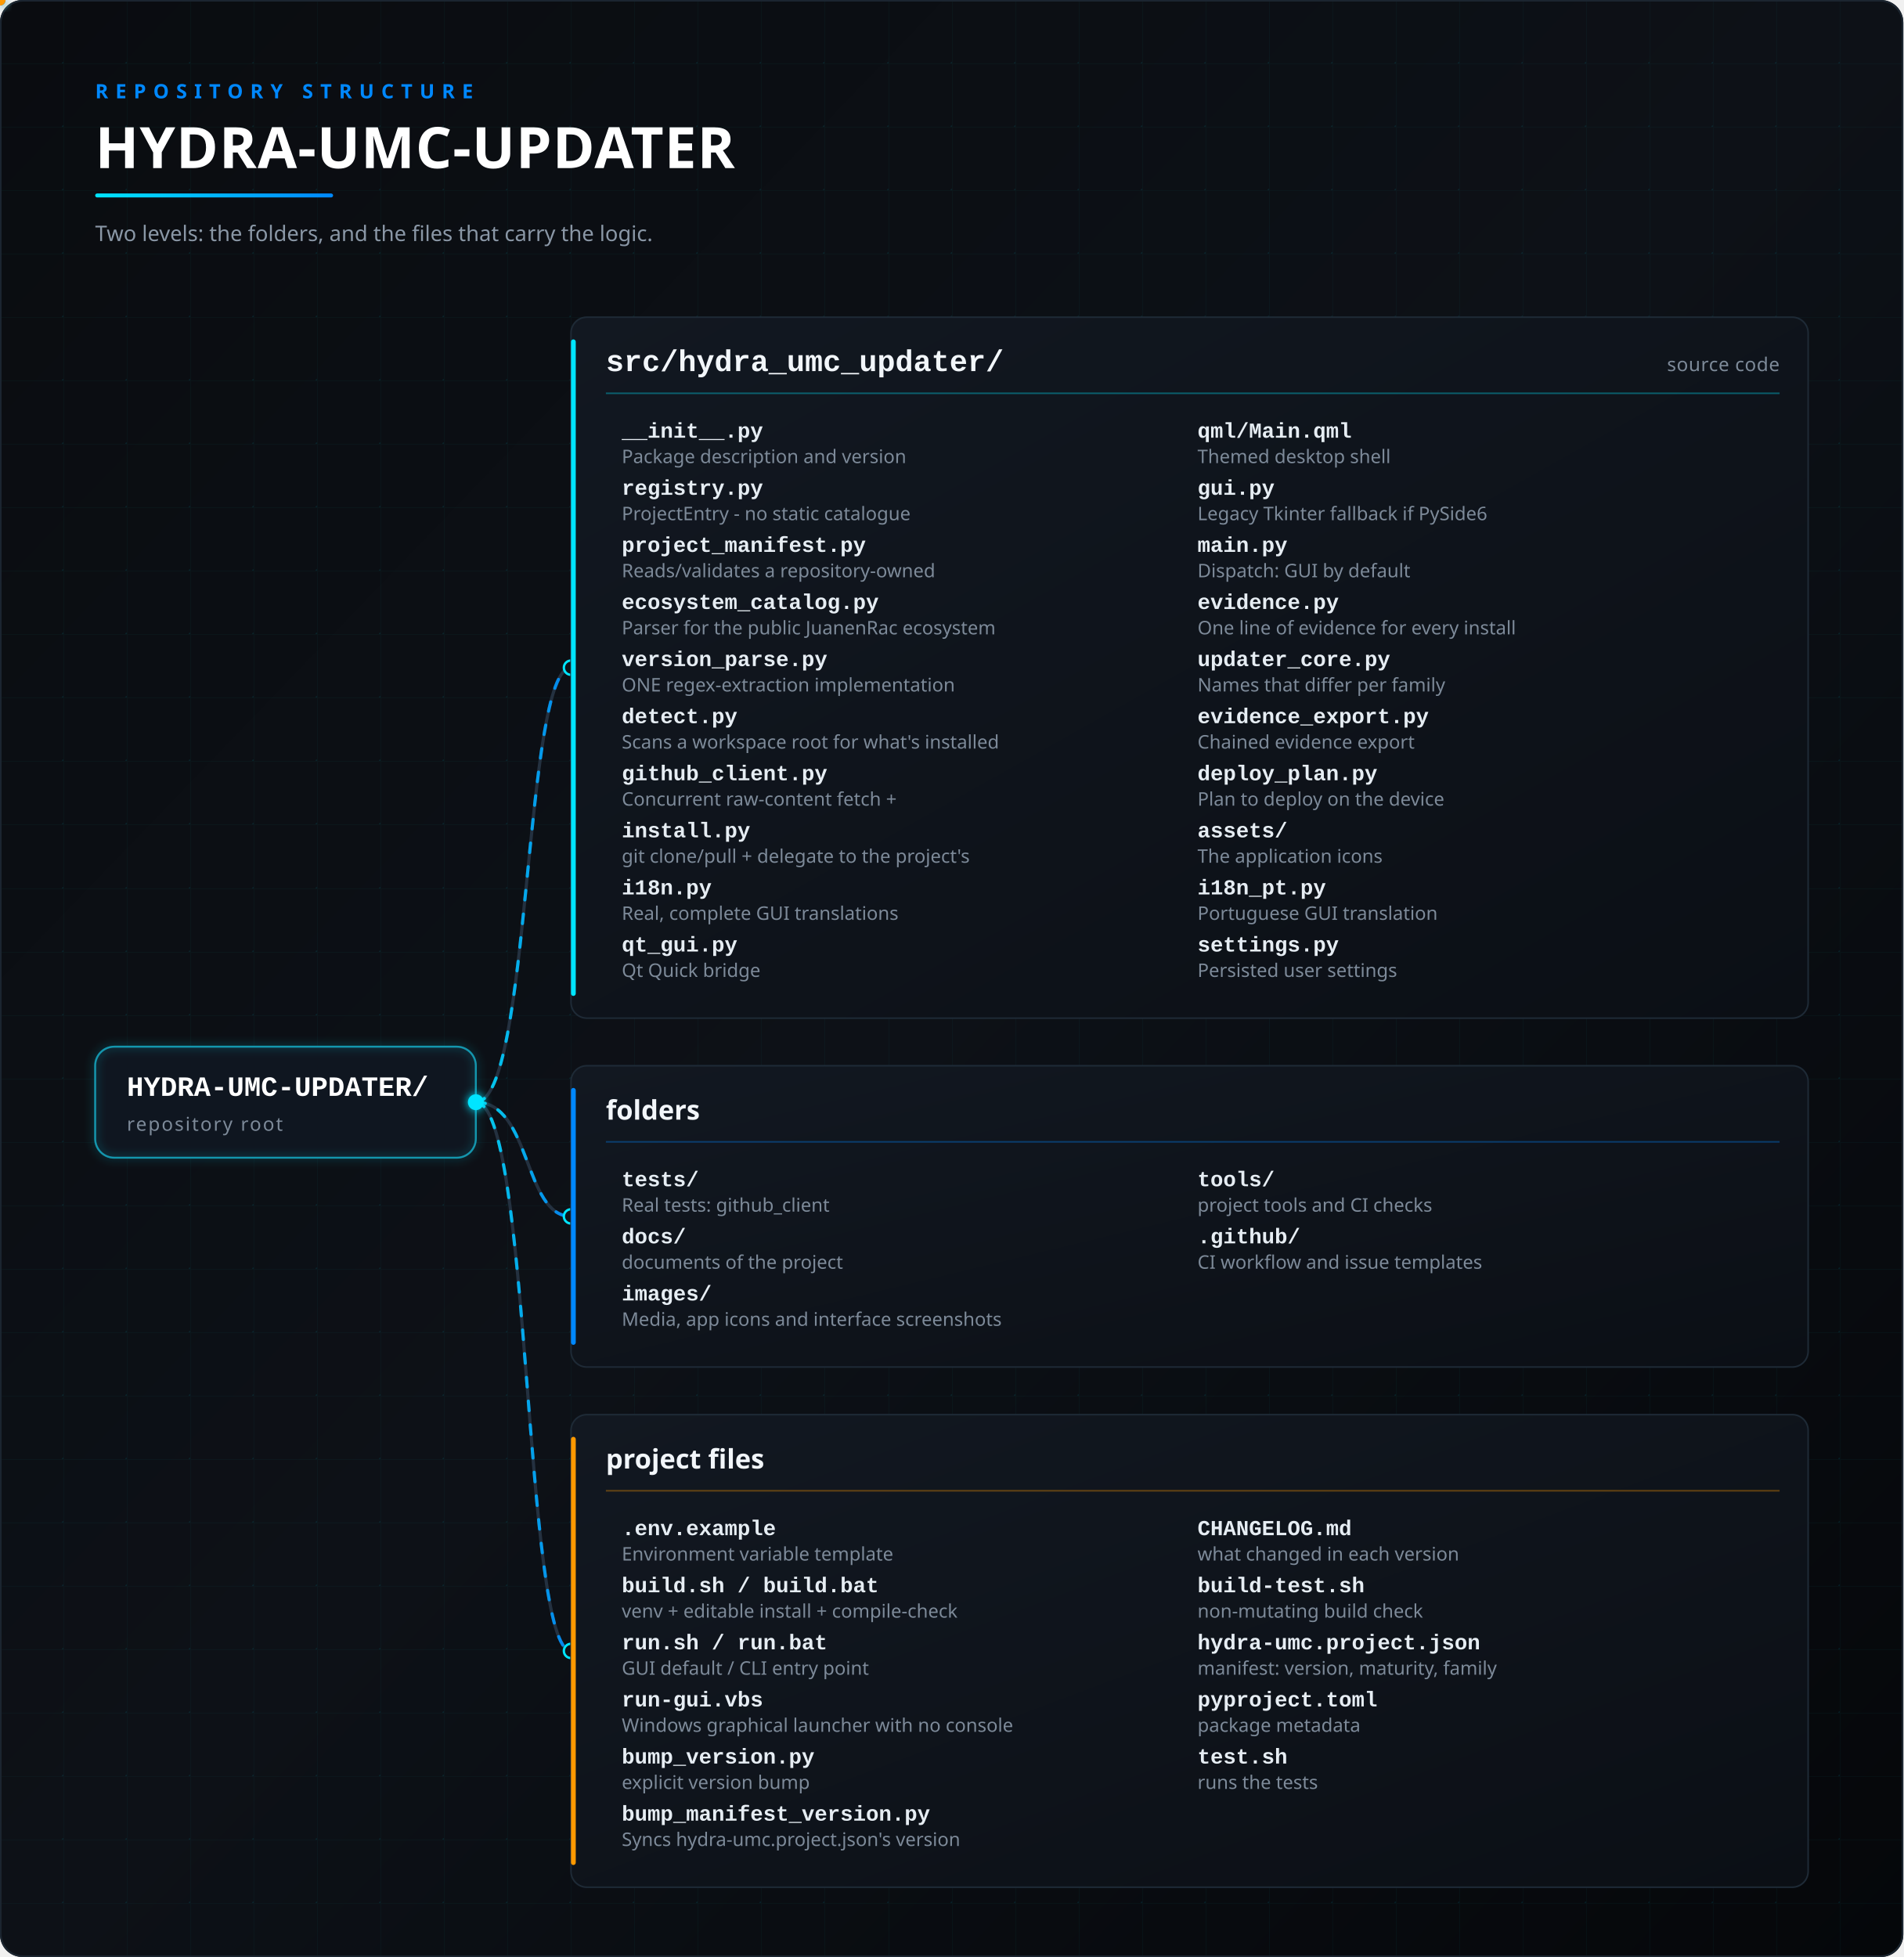
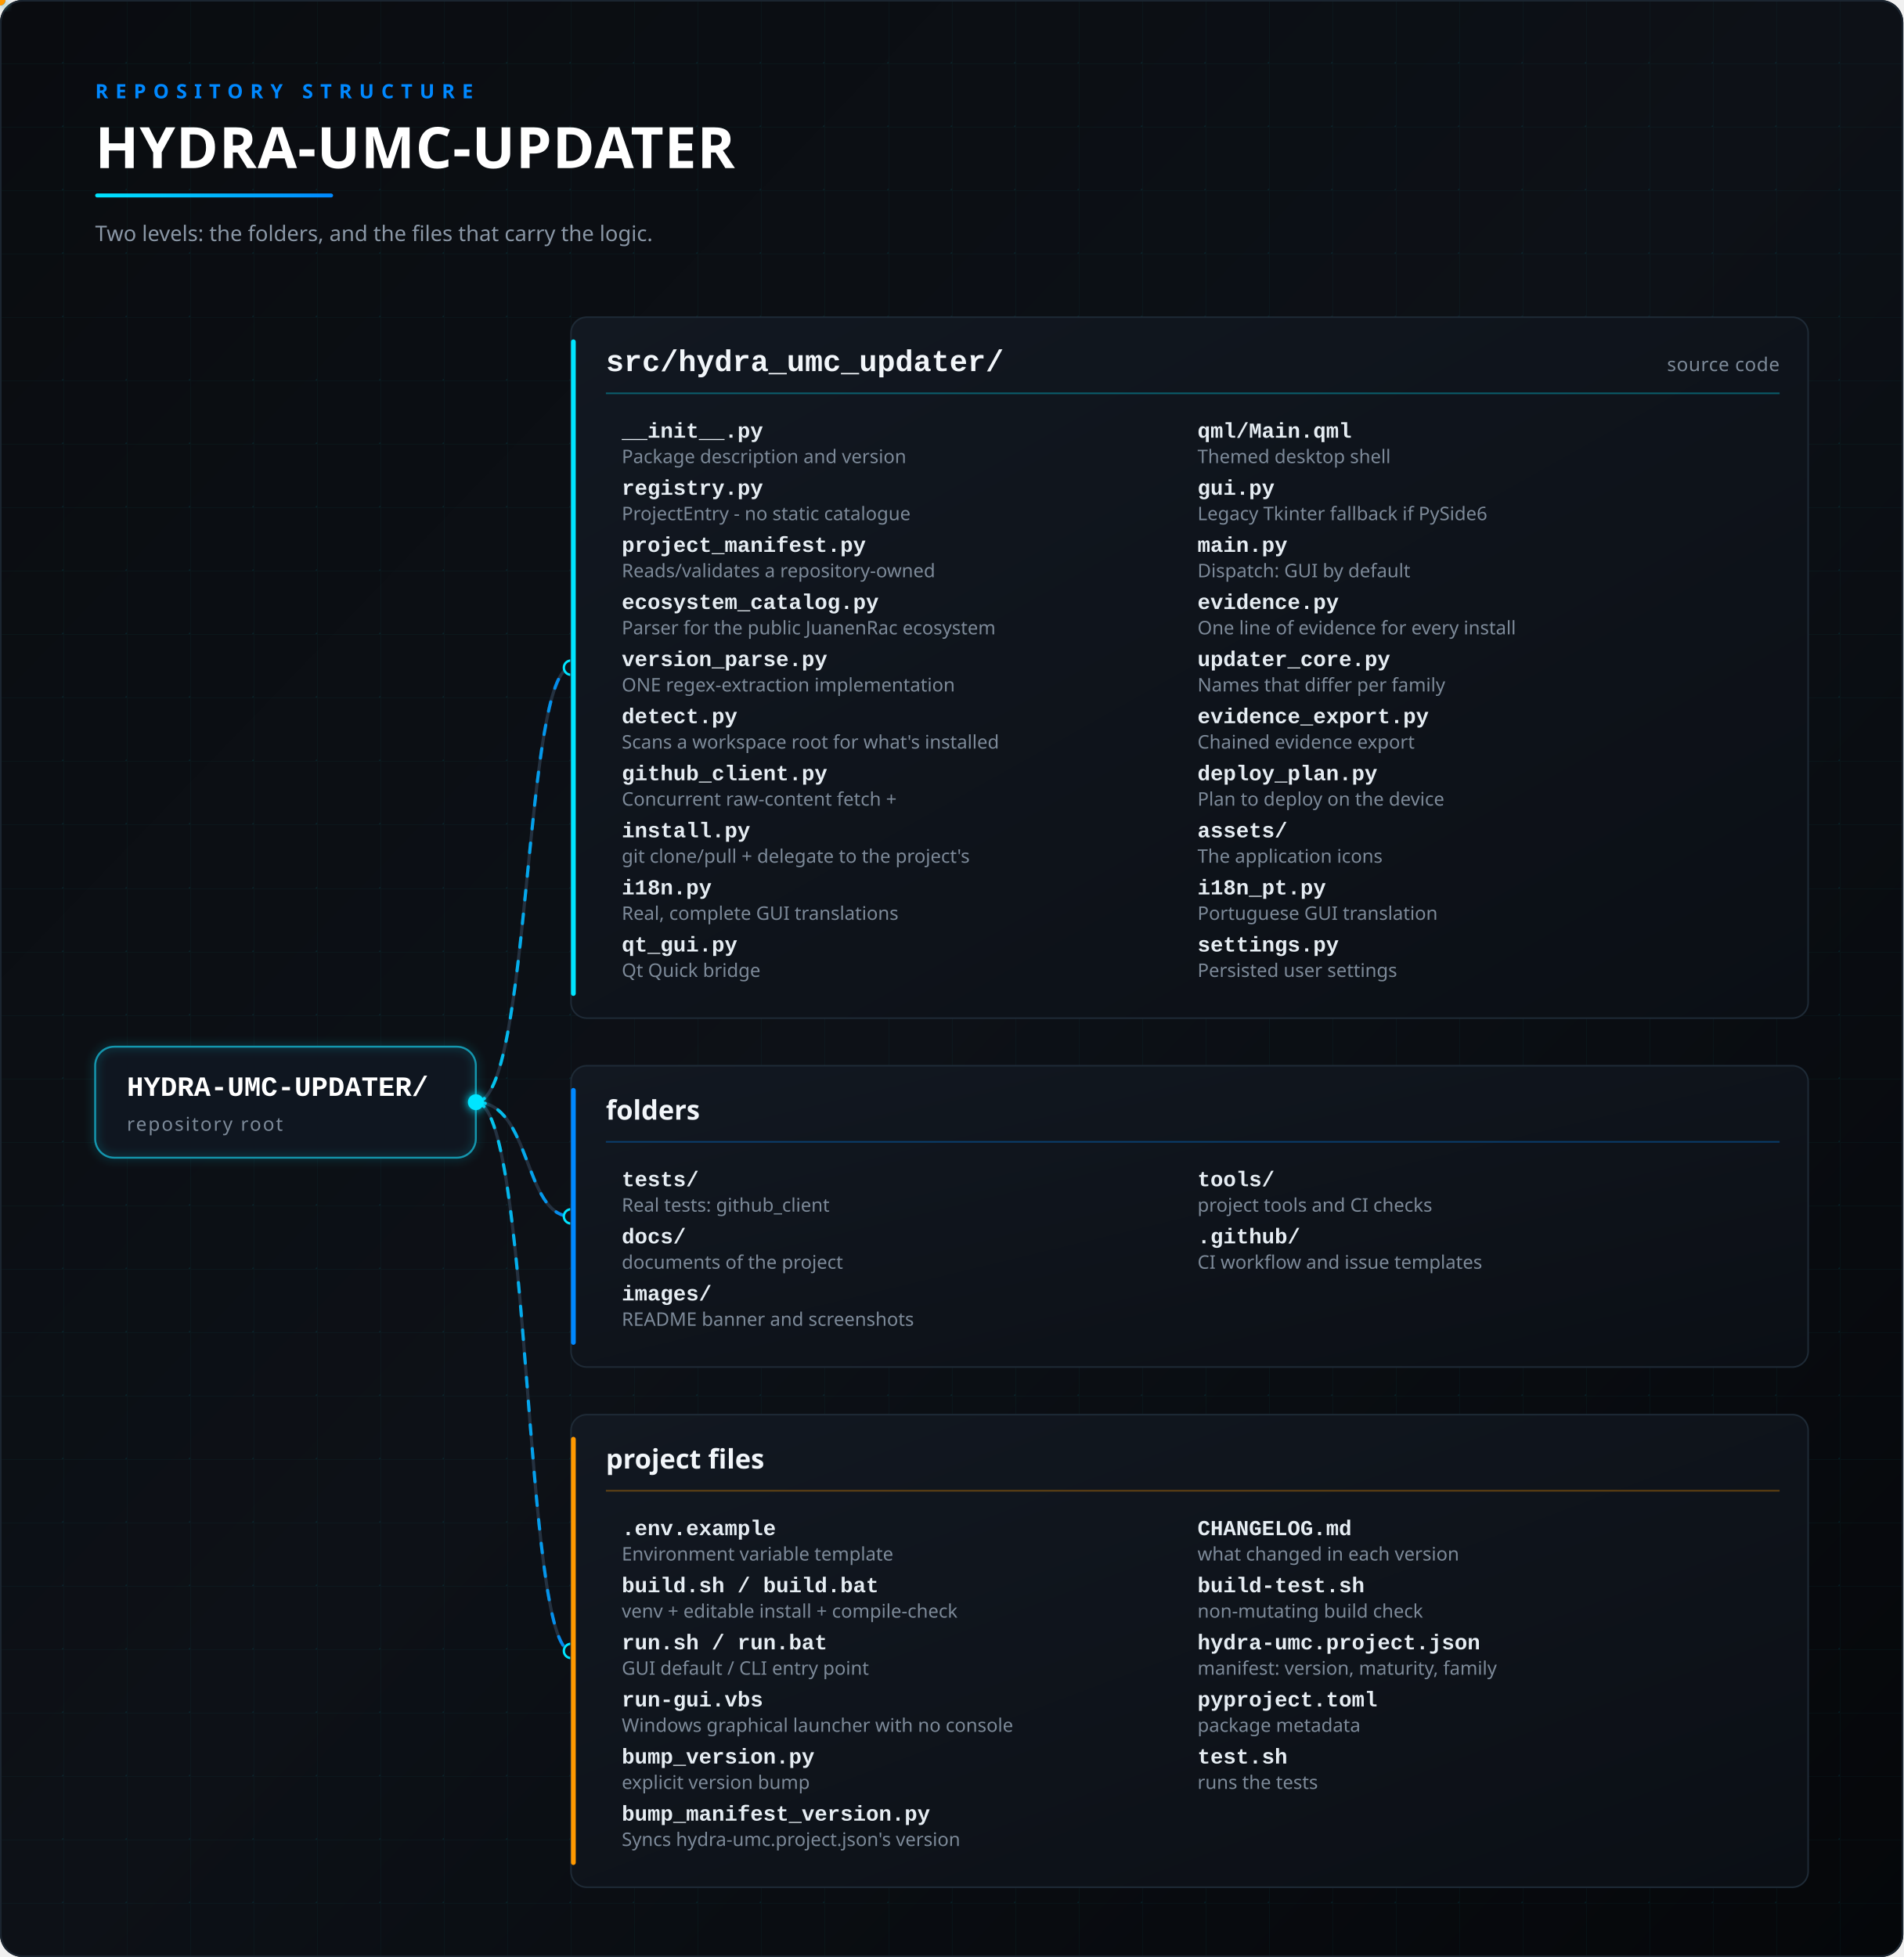
<svg xmlns="http://www.w3.org/2000/svg" viewBox="0 0 1200 1234" width="100%" role="img" aria-labelledby="t d">
  <defs>
    <linearGradient id="bg" x1="0" y1="0" x2="1" y2="1">
      <stop offset="0" stop-color="#0A0C10" />
      <stop offset="0.5" stop-color="#0D1117" />
      <stop offset="1" stop-color="#05070A" />
    </linearGradient>
    <linearGradient id="card" x1="0" y1="0" x2="1" y2="1">
      <stop offset="0" stop-color="#121821" />
      <stop offset="1" stop-color="#0B0F15" />
    </linearGradient>
    <linearGradient id="line" x1="0" y1="0" x2="1" y2="0">
      <stop offset="0" stop-color="#00E5FF" />
      <stop offset="1" stop-color="#0088FF" />
    </linearGradient>
    <filter id="glow" x="-50%" y="-50%" width="200%" height="200%">
      <feGaussianBlur stdDeviation="3" result="b" />
      <feMerge>
        <feMergeNode in="b" />
        <feMergeNode in="SourceGraphic" />
      </feMerge>
    </filter>
    <pattern id="grid" width="40" height="40" patternUnits="userSpaceOnUse">
      <path d="M40 0H0V40" fill="none" stroke="#00E5FF" stroke-opacity="0.035" />
      <circle cx="40" cy="40" r="1" fill="#00E5FF" fill-opacity="0.09" />
    </pattern>
  </defs>
  <rect width="1200" height="1234" rx="14" fill="url(#bg)" />
  <rect width="1200" height="1234" rx="14" fill="url(#grid)" />
  <rect x="0.5" y="0.5" width="1199" height="1233" rx="14" fill="none" stroke="#1B2530" />
  <text x="60" y="62" font-family="'Segoe UI','Noto Sans','Noto Sans CJK SC','Microsoft YaHei','Yu Gothic','Helvetica Neue',Helvetica,Arial,sans-serif" font-size="12.5" font-weight="600" fill="#0088FF" text-anchor="start" letter-spacing="4.5">REPOSITORY STRUCTURE</text>
  <text x="60" y="106" font-family="'Segoe UI','Noto Sans','Noto Sans CJK SC','Microsoft YaHei','Yu Gothic','Helvetica Neue',Helvetica,Arial,sans-serif" font-size="36" font-weight="700" fill="#FFFFFF" text-anchor="start" letter-spacing="0.5">HYDRA-UMC-UPDATER</text>
  <rect x="60" y="122" width="150" height="2.5" rx="1.25" fill="url(#line)">
    <animate attributeName="width" values="40;150;150" keyTimes="0;0.4;1" dur="3s" repeatCount="indefinite" />
  </rect>
  <text x="60" y="152" font-family="'Segoe UI','Noto Sans','Noto Sans CJK SC','Microsoft YaHei','Yu Gothic','Helvetica Neue',Helvetica,Arial,sans-serif" font-size="13.5" font-weight="400" fill="#8A97A6" text-anchor="start">Two levels: the folders, and the files that carry the logic.</text>
  <path id="c0" d="M300,695 C335,695 330,421 360,421" fill="none" stroke="#243140" stroke-width="2" />
  <path d="M300,695 C335,695 330,421 360,421" fill="none" stroke="url(#line)" stroke-width="2" stroke-linecap="round" stroke-dasharray="6 9" opacity="0.9">
    <animate attributeName="stroke-dashoffset" from="0" to="-30" dur="1.6s" repeatCount="indefinite" />
  </path>
  <circle cx="360" cy="421" r="4.5" fill="#0D1117" stroke="#00E5FF" stroke-width="1.5" />
  <path id="c1" d="M300,695 C335,695 330,767 360,767" fill="none" stroke="#243140" stroke-width="2" />
  <path d="M300,695 C335,695 330,767 360,767" fill="none" stroke="url(#line)" stroke-width="2" stroke-linecap="round" stroke-dasharray="6 9" opacity="0.9">
    <animate attributeName="stroke-dashoffset" from="0" to="-30" dur="1.6s" repeatCount="indefinite" />
  </path>
  <circle cx="360" cy="767" r="4.5" fill="#0D1117" stroke="#00E5FF" stroke-width="1.5" />
  <path id="c2" d="M300,695 C335,695 330,1041 360,1041" fill="none" stroke="#243140" stroke-width="2" />
  <path d="M300,695 C335,695 330,1041 360,1041" fill="none" stroke="url(#line)" stroke-width="2" stroke-linecap="round" stroke-dasharray="6 9" opacity="0.9">
    <animate attributeName="stroke-dashoffset" from="0" to="-30" dur="1.6s" repeatCount="indefinite" />
  </path>
  <circle cx="360" cy="1041" r="4.5" fill="#0D1117" stroke="#00E5FF" stroke-width="1.5" />
  <circle r="3.5" fill="#00E5FF" filter="url(#glow)">
    <animateMotion dur="3.4s" repeatCount="indefinite">
      <mpath href="#c0" />
    </animateMotion>
  </circle>
  <circle r="3.5" fill="#0088FF" filter="url(#glow)">
    <animateMotion dur="4.2s" repeatCount="indefinite">
      <mpath href="#c1" />
    </animateMotion>
  </circle>
  <circle r="3.5" fill="#FF9900" filter="url(#glow)">
    <animateMotion dur="5.0s" repeatCount="indefinite">
      <mpath href="#c2" />
    </animateMotion>
  </circle>
  <rect x="60" y="660" width="240" height="70" rx="12" fill="#0F1620" stroke="#2A3A4C" stroke-width="1.2" />
  <rect x="60" y="660" width="240" height="70" rx="12" fill="none" stroke="#00E5FF" stroke-opacity="0.5" stroke-width="1.2" filter="url(#glow)">
    <animate attributeName="stroke-opacity" values="0.15;0.6;0.15" dur="3.6s" repeatCount="indefinite" />
  </rect>
  <text x="80" y="691" font-family="'JetBrains Mono','Cascadia Code','SFMono-Regular',Consolas,'Liberation Mono',monospace" font-size="17.6" font-weight="700" fill="#FFFFFF" text-anchor="start">HYDRA-UMC-UPDATER/</text>
  <text x="80" y="713" font-family="'Segoe UI','Noto Sans','Noto Sans CJK SC','Microsoft YaHei','Yu Gothic','Helvetica Neue',Helvetica,Arial,sans-serif" font-size="12" font-weight="400" fill="#7D8A99" text-anchor="start" letter-spacing="1">repository root</text>
  <circle cx="300" cy="695" r="5" fill="#00E5FF" filter="url(#glow)" />
  <rect x="360" y="200" width="780" height="442" rx="10" fill="url(#card)" stroke="#1E2A36" stroke-width="1" />
  <rect x="360" y="214" width="3" height="414" rx="1.5" fill="#00E5FF">
    <animate attributeName="opacity" values="0.55;1;0.55" dur="4s" begin="0s" repeatCount="indefinite" />
  </rect>
  <text x="382" y="234" font-family="'JetBrains Mono','Cascadia Code','SFMono-Regular',Consolas,'Liberation Mono',monospace" font-size="19" font-weight="700" fill="#F2F6FA" text-anchor="start">src/hydra_umc_updater/</text>
  <text x="1122" y="234" font-family="'Segoe UI','Noto Sans','Noto Sans CJK SC','Microsoft YaHei','Yu Gothic','Helvetica Neue',Helvetica,Arial,sans-serif" font-size="12" font-weight="400" fill="#7D8A99" text-anchor="end" letter-spacing="0.3">source code</text>
  <line x1="382" y1="248" x2="1122" y2="248" stroke="#00E5FF" stroke-opacity="0.35" stroke-width="1" />
  <text x="392" y="276" font-family="'JetBrains Mono','Cascadia Code','SFMono-Regular',Consolas,'Liberation Mono',monospace" font-size="13.5" font-weight="600" fill="#E6EDF3" text-anchor="start">__init__.py</text>
  <text x="392" y="292" font-family="'Segoe UI','Noto Sans','Noto Sans CJK SC','Microsoft YaHei','Yu Gothic','Helvetica Neue',Helvetica,Arial,sans-serif" font-size="11.8" font-weight="400" fill="#7D8A99" text-anchor="start">Package description and version</text>
  <text x="392" y="312" font-family="'JetBrains Mono','Cascadia Code','SFMono-Regular',Consolas,'Liberation Mono',monospace" font-size="13.5" font-weight="600" fill="#E6EDF3" text-anchor="start">registry.py</text>
  <text x="392" y="328" font-family="'Segoe UI','Noto Sans','Noto Sans CJK SC','Microsoft YaHei','Yu Gothic','Helvetica Neue',Helvetica,Arial,sans-serif" font-size="11.8" font-weight="400" fill="#7D8A99" text-anchor="start">ProjectEntry - no static catalogue</text>
  <text x="392" y="348" font-family="'JetBrains Mono','Cascadia Code','SFMono-Regular',Consolas,'Liberation Mono',monospace" font-size="13.5" font-weight="600" fill="#E6EDF3" text-anchor="start">project_manifest.py</text>
  <text x="392" y="364" font-family="'Segoe UI','Noto Sans','Noto Sans CJK SC','Microsoft YaHei','Yu Gothic','Helvetica Neue',Helvetica,Arial,sans-serif" font-size="11.8" font-weight="400" fill="#7D8A99" text-anchor="start">Reads/validates a repository-owned</text>
  <text x="392" y="384" font-family="'JetBrains Mono','Cascadia Code','SFMono-Regular',Consolas,'Liberation Mono',monospace" font-size="13.5" font-weight="600" fill="#E6EDF3" text-anchor="start">ecosystem_catalog.py</text>
  <text x="392" y="400" font-family="'Segoe UI','Noto Sans','Noto Sans CJK SC','Microsoft YaHei','Yu Gothic','Helvetica Neue',Helvetica,Arial,sans-serif" font-size="11.8" font-weight="400" fill="#7D8A99" text-anchor="start">Parser for the public JuanenRac ecosystem</text>
  <text x="392" y="420" font-family="'JetBrains Mono','Cascadia Code','SFMono-Regular',Consolas,'Liberation Mono',monospace" font-size="13.5" font-weight="600" fill="#E6EDF3" text-anchor="start">version_parse.py</text>
  <text x="392" y="436" font-family="'Segoe UI','Noto Sans','Noto Sans CJK SC','Microsoft YaHei','Yu Gothic','Helvetica Neue',Helvetica,Arial,sans-serif" font-size="11.8" font-weight="400" fill="#7D8A99" text-anchor="start">ONE regex-extraction implementation</text>
  <text x="392" y="456" font-family="'JetBrains Mono','Cascadia Code','SFMono-Regular',Consolas,'Liberation Mono',monospace" font-size="13.5" font-weight="600" fill="#E6EDF3" text-anchor="start">detect.py</text>
  <text x="392" y="472" font-family="'Segoe UI','Noto Sans','Noto Sans CJK SC','Microsoft YaHei','Yu Gothic','Helvetica Neue',Helvetica,Arial,sans-serif" font-size="11.8" font-weight="400" fill="#7D8A99" text-anchor="start">Scans a workspace root for what's installed</text>
  <text x="392" y="492" font-family="'JetBrains Mono','Cascadia Code','SFMono-Regular',Consolas,'Liberation Mono',monospace" font-size="13.5" font-weight="600" fill="#E6EDF3" text-anchor="start">github_client.py</text>
  <text x="392" y="508" font-family="'Segoe UI','Noto Sans','Noto Sans CJK SC','Microsoft YaHei','Yu Gothic','Helvetica Neue',Helvetica,Arial,sans-serif" font-size="11.8" font-weight="400" fill="#7D8A99" text-anchor="start">Concurrent raw-content fetch +</text>
  <text x="392" y="528" font-family="'JetBrains Mono','Cascadia Code','SFMono-Regular',Consolas,'Liberation Mono',monospace" font-size="13.5" font-weight="600" fill="#E6EDF3" text-anchor="start">install.py</text>
  <text x="392" y="544" font-family="'Segoe UI','Noto Sans','Noto Sans CJK SC','Microsoft YaHei','Yu Gothic','Helvetica Neue',Helvetica,Arial,sans-serif" font-size="11.8" font-weight="400" fill="#7D8A99" text-anchor="start">git clone/pull + delegate to the project's</text>
  <text x="392" y="564" font-family="'JetBrains Mono','Cascadia Code','SFMono-Regular',Consolas,'Liberation Mono',monospace" font-size="13.5" font-weight="600" fill="#E6EDF3" text-anchor="start">i18n.py</text>
  <text x="392" y="580" font-family="'Segoe UI','Noto Sans','Noto Sans CJK SC','Microsoft YaHei','Yu Gothic','Helvetica Neue',Helvetica,Arial,sans-serif" font-size="11.8" font-weight="400" fill="#7D8A99" text-anchor="start">Real, complete GUI translations</text>
  <text x="392" y="600" font-family="'JetBrains Mono','Cascadia Code','SFMono-Regular',Consolas,'Liberation Mono',monospace" font-size="13.5" font-weight="600" fill="#E6EDF3" text-anchor="start">qt_gui.py</text>
  <text x="392" y="616" font-family="'Segoe UI','Noto Sans','Noto Sans CJK SC','Microsoft YaHei','Yu Gothic','Helvetica Neue',Helvetica,Arial,sans-serif" font-size="11.8" font-weight="400" fill="#7D8A99" text-anchor="start">Qt Quick bridge</text>
  <text x="755" y="276" font-family="'JetBrains Mono','Cascadia Code','SFMono-Regular',Consolas,'Liberation Mono',monospace" font-size="13.5" font-weight="600" fill="#E6EDF3" text-anchor="start">qml/Main.qml</text>
  <text x="755" y="292" font-family="'Segoe UI','Noto Sans','Noto Sans CJK SC','Microsoft YaHei','Yu Gothic','Helvetica Neue',Helvetica,Arial,sans-serif" font-size="11.8" font-weight="400" fill="#7D8A99" text-anchor="start">Themed desktop shell</text>
  <text x="755" y="312" font-family="'JetBrains Mono','Cascadia Code','SFMono-Regular',Consolas,'Liberation Mono',monospace" font-size="13.5" font-weight="600" fill="#E6EDF3" text-anchor="start">gui.py</text>
  <text x="755" y="328" font-family="'Segoe UI','Noto Sans','Noto Sans CJK SC','Microsoft YaHei','Yu Gothic','Helvetica Neue',Helvetica,Arial,sans-serif" font-size="11.8" font-weight="400" fill="#7D8A99" text-anchor="start">Legacy Tkinter fallback if PySide6</text>
  <text x="755" y="348" font-family="'JetBrains Mono','Cascadia Code','SFMono-Regular',Consolas,'Liberation Mono',monospace" font-size="13.5" font-weight="600" fill="#E6EDF3" text-anchor="start">main.py</text>
  <text x="755" y="364" font-family="'Segoe UI','Noto Sans','Noto Sans CJK SC','Microsoft YaHei','Yu Gothic','Helvetica Neue',Helvetica,Arial,sans-serif" font-size="11.8" font-weight="400" fill="#7D8A99" text-anchor="start">Dispatch: GUI by default</text>
  <text x="755" y="384" font-family="'JetBrains Mono','Cascadia Code','SFMono-Regular',Consolas,'Liberation Mono',monospace" font-size="13.5" font-weight="600" fill="#E6EDF3" text-anchor="start">evidence.py</text>
  <text x="755" y="400" font-family="'Segoe UI','Noto Sans','Noto Sans CJK SC','Microsoft YaHei','Yu Gothic','Helvetica Neue',Helvetica,Arial,sans-serif" font-size="11.8" font-weight="400" fill="#7D8A99" text-anchor="start">One line of evidence for every install</text>
  <text x="755" y="420" font-family="'JetBrains Mono','Cascadia Code','SFMono-Regular',Consolas,'Liberation Mono',monospace" font-size="13.5" font-weight="600" fill="#E6EDF3" text-anchor="start">updater_core.py</text>
  <text x="755" y="436" font-family="'Segoe UI','Noto Sans','Noto Sans CJK SC','Microsoft YaHei','Yu Gothic','Helvetica Neue',Helvetica,Arial,sans-serif" font-size="11.8" font-weight="400" fill="#7D8A99" text-anchor="start">Names that differ per family</text>
  <text x="755" y="456" font-family="'JetBrains Mono','Cascadia Code','SFMono-Regular',Consolas,'Liberation Mono',monospace" font-size="13.5" font-weight="600" fill="#E6EDF3" text-anchor="start">evidence_export.py</text>
  <text x="755" y="472" font-family="'Segoe UI','Noto Sans','Noto Sans CJK SC','Microsoft YaHei','Yu Gothic','Helvetica Neue',Helvetica,Arial,sans-serif" font-size="11.8" font-weight="400" fill="#7D8A99" text-anchor="start">Chained evidence export</text>
  <text x="755" y="492" font-family="'JetBrains Mono','Cascadia Code','SFMono-Regular',Consolas,'Liberation Mono',monospace" font-size="13.5" font-weight="600" fill="#E6EDF3" text-anchor="start">deploy_plan.py</text>
  <text x="755" y="508" font-family="'Segoe UI','Noto Sans','Noto Sans CJK SC','Microsoft YaHei','Yu Gothic','Helvetica Neue',Helvetica,Arial,sans-serif" font-size="11.8" font-weight="400" fill="#7D8A99" text-anchor="start">Plan to deploy on the device</text>
  <text x="755" y="528" font-family="'JetBrains Mono','Cascadia Code','SFMono-Regular',Consolas,'Liberation Mono',monospace" font-size="13.5" font-weight="600" fill="#E6EDF3" text-anchor="start">assets/</text>
  <text x="755" y="544" font-family="'Segoe UI','Noto Sans','Noto Sans CJK SC','Microsoft YaHei','Yu Gothic','Helvetica Neue',Helvetica,Arial,sans-serif" font-size="11.8" font-weight="400" fill="#7D8A99" text-anchor="start">The application icons</text>
  <text x="755" y="564" font-family="'JetBrains Mono','Cascadia Code','SFMono-Regular',Consolas,'Liberation Mono',monospace" font-size="13.5" font-weight="600" fill="#E6EDF3" text-anchor="start">i18n_pt.py</text>
  <text x="755" y="580" font-family="'Segoe UI','Noto Sans','Noto Sans CJK SC','Microsoft YaHei','Yu Gothic','Helvetica Neue',Helvetica,Arial,sans-serif" font-size="11.8" font-weight="400" fill="#7D8A99" text-anchor="start">Portuguese GUI translation</text>
  <text x="755" y="600" font-family="'JetBrains Mono','Cascadia Code','SFMono-Regular',Consolas,'Liberation Mono',monospace" font-size="13.5" font-weight="600" fill="#E6EDF3" text-anchor="start">settings.py</text>
  <text x="755" y="616" font-family="'Segoe UI','Noto Sans','Noto Sans CJK SC','Microsoft YaHei','Yu Gothic','Helvetica Neue',Helvetica,Arial,sans-serif" font-size="11.8" font-weight="400" fill="#7D8A99" text-anchor="start">Persisted user settings</text>
  <rect x="360" y="672" width="780" height="190" rx="10" fill="url(#card)" stroke="#1E2A36" stroke-width="1" />
  <rect x="360" y="686" width="3" height="162" rx="1.5" fill="#0088FF">
    <animate attributeName="opacity" values="0.55;1;0.55" dur="4s" begin="0.6s" repeatCount="indefinite" />
  </rect>
  <text x="382" y="706" font-family="'Segoe UI','Noto Sans','Noto Sans CJK SC','Microsoft YaHei','Yu Gothic','Helvetica Neue',Helvetica,Arial,sans-serif" font-size="17" font-weight="700" fill="#F2F6FA" text-anchor="start">folders</text>
  <line x1="382" y1="720" x2="1122" y2="720" stroke="#0088FF" stroke-opacity="0.35" stroke-width="1" />
  <text x="392" y="748" font-family="'JetBrains Mono','Cascadia Code','SFMono-Regular',Consolas,'Liberation Mono',monospace" font-size="13.5" font-weight="600" fill="#E6EDF3" text-anchor="start">tests/</text>
  <text x="392" y="764" font-family="'Segoe UI','Noto Sans','Noto Sans CJK SC','Microsoft YaHei','Yu Gothic','Helvetica Neue',Helvetica,Arial,sans-serif" font-size="11.8" font-weight="400" fill="#7D8A99" text-anchor="start">Real tests: github_client</text>
  <text x="392" y="784" font-family="'JetBrains Mono','Cascadia Code','SFMono-Regular',Consolas,'Liberation Mono',monospace" font-size="13.5" font-weight="600" fill="#E6EDF3" text-anchor="start">docs/</text>
  <text x="392" y="800" font-family="'Segoe UI','Noto Sans','Noto Sans CJK SC','Microsoft YaHei','Yu Gothic','Helvetica Neue',Helvetica,Arial,sans-serif" font-size="11.8" font-weight="400" fill="#7D8A99" text-anchor="start">documents of the project</text>
  <text x="392" y="820" font-family="'JetBrains Mono','Cascadia Code','SFMono-Regular',Consolas,'Liberation Mono',monospace" font-size="13.5" font-weight="600" fill="#E6EDF3" text-anchor="start">images/</text>
-   <text x="392" y="836" font-family="'Segoe UI','Noto Sans','Noto Sans CJK SC','Microsoft YaHei','Yu Gothic','Helvetica Neue',Helvetica,Arial,sans-serif" font-size="11.8" font-weight="400" fill="#7D8A99" text-anchor="start">Media, app icons and interface screenshots</text>
+   <text x="392" y="836" font-family="'Segoe UI','Noto Sans','Noto Sans CJK SC','Microsoft YaHei','Yu Gothic','Helvetica Neue',Helvetica,Arial,sans-serif" font-size="11.8" font-weight="400" fill="#7D8A99" text-anchor="start">README banner and screenshots</text>
  <text x="755" y="748" font-family="'JetBrains Mono','Cascadia Code','SFMono-Regular',Consolas,'Liberation Mono',monospace" font-size="13.5" font-weight="600" fill="#E6EDF3" text-anchor="start">tools/</text>
  <text x="755" y="764" font-family="'Segoe UI','Noto Sans','Noto Sans CJK SC','Microsoft YaHei','Yu Gothic','Helvetica Neue',Helvetica,Arial,sans-serif" font-size="11.8" font-weight="400" fill="#7D8A99" text-anchor="start">project tools and CI checks</text>
  <text x="755" y="784" font-family="'JetBrains Mono','Cascadia Code','SFMono-Regular',Consolas,'Liberation Mono',monospace" font-size="13.5" font-weight="600" fill="#E6EDF3" text-anchor="start">.github/</text>
  <text x="755" y="800" font-family="'Segoe UI','Noto Sans','Noto Sans CJK SC','Microsoft YaHei','Yu Gothic','Helvetica Neue',Helvetica,Arial,sans-serif" font-size="11.8" font-weight="400" fill="#7D8A99" text-anchor="start">CI workflow and issue templates</text>
  <rect x="360" y="892" width="780" height="298" rx="10" fill="url(#card)" stroke="#1E2A36" stroke-width="1" />
  <rect x="360" y="906" width="3" height="270" rx="1.5" fill="#FF9900">
    <animate attributeName="opacity" values="0.55;1;0.55" dur="4s" begin="1.2s" repeatCount="indefinite" />
  </rect>
  <text x="382" y="926" font-family="'Segoe UI','Noto Sans','Noto Sans CJK SC','Microsoft YaHei','Yu Gothic','Helvetica Neue',Helvetica,Arial,sans-serif" font-size="17" font-weight="700" fill="#F2F6FA" text-anchor="start">project files</text>
  <line x1="382" y1="940" x2="1122" y2="940" stroke="#FF9900" stroke-opacity="0.35" stroke-width="1" />
  <text x="392" y="968" font-family="'JetBrains Mono','Cascadia Code','SFMono-Regular',Consolas,'Liberation Mono',monospace" font-size="13.5" font-weight="600" fill="#E6EDF3" text-anchor="start">.env.example</text>
  <text x="392" y="984" font-family="'Segoe UI','Noto Sans','Noto Sans CJK SC','Microsoft YaHei','Yu Gothic','Helvetica Neue',Helvetica,Arial,sans-serif" font-size="11.8" font-weight="400" fill="#7D8A99" text-anchor="start">Environment variable template</text>
  <text x="392" y="1004" font-family="'JetBrains Mono','Cascadia Code','SFMono-Regular',Consolas,'Liberation Mono',monospace" font-size="13.5" font-weight="600" fill="#E6EDF3" text-anchor="start">build.sh / build.bat</text>
  <text x="392" y="1020" font-family="'Segoe UI','Noto Sans','Noto Sans CJK SC','Microsoft YaHei','Yu Gothic','Helvetica Neue',Helvetica,Arial,sans-serif" font-size="11.8" font-weight="400" fill="#7D8A99" text-anchor="start">venv + editable install + compile-check</text>
  <text x="392" y="1040" font-family="'JetBrains Mono','Cascadia Code','SFMono-Regular',Consolas,'Liberation Mono',monospace" font-size="13.5" font-weight="600" fill="#E6EDF3" text-anchor="start">run.sh / run.bat</text>
  <text x="392" y="1056" font-family="'Segoe UI','Noto Sans','Noto Sans CJK SC','Microsoft YaHei','Yu Gothic','Helvetica Neue',Helvetica,Arial,sans-serif" font-size="11.8" font-weight="400" fill="#7D8A99" text-anchor="start">GUI default / CLI entry point</text>
  <text x="392" y="1076" font-family="'JetBrains Mono','Cascadia Code','SFMono-Regular',Consolas,'Liberation Mono',monospace" font-size="13.5" font-weight="600" fill="#E6EDF3" text-anchor="start">run-gui.vbs</text>
  <text x="392" y="1092" font-family="'Segoe UI','Noto Sans','Noto Sans CJK SC','Microsoft YaHei','Yu Gothic','Helvetica Neue',Helvetica,Arial,sans-serif" font-size="11.8" font-weight="400" fill="#7D8A99" text-anchor="start">Windows graphical launcher with no console</text>
  <text x="392" y="1112" font-family="'JetBrains Mono','Cascadia Code','SFMono-Regular',Consolas,'Liberation Mono',monospace" font-size="13.5" font-weight="600" fill="#E6EDF3" text-anchor="start">bump_version.py</text>
  <text x="392" y="1128" font-family="'Segoe UI','Noto Sans','Noto Sans CJK SC','Microsoft YaHei','Yu Gothic','Helvetica Neue',Helvetica,Arial,sans-serif" font-size="11.8" font-weight="400" fill="#7D8A99" text-anchor="start">explicit version bump</text>
  <text x="392" y="1148" font-family="'JetBrains Mono','Cascadia Code','SFMono-Regular',Consolas,'Liberation Mono',monospace" font-size="13.5" font-weight="600" fill="#E6EDF3" text-anchor="start">bump_manifest_version.py</text>
  <text x="392" y="1164" font-family="'Segoe UI','Noto Sans','Noto Sans CJK SC','Microsoft YaHei','Yu Gothic','Helvetica Neue',Helvetica,Arial,sans-serif" font-size="11.8" font-weight="400" fill="#7D8A99" text-anchor="start">Syncs hydra-umc.project.json's version</text>
  <text x="755" y="968" font-family="'JetBrains Mono','Cascadia Code','SFMono-Regular',Consolas,'Liberation Mono',monospace" font-size="13.5" font-weight="600" fill="#E6EDF3" text-anchor="start">CHANGELOG.md</text>
  <text x="755" y="984" font-family="'Segoe UI','Noto Sans','Noto Sans CJK SC','Microsoft YaHei','Yu Gothic','Helvetica Neue',Helvetica,Arial,sans-serif" font-size="11.8" font-weight="400" fill="#7D8A99" text-anchor="start">what changed in each version</text>
  <text x="755" y="1004" font-family="'JetBrains Mono','Cascadia Code','SFMono-Regular',Consolas,'Liberation Mono',monospace" font-size="13.5" font-weight="600" fill="#E6EDF3" text-anchor="start">build-test.sh</text>
  <text x="755" y="1020" font-family="'Segoe UI','Noto Sans','Noto Sans CJK SC','Microsoft YaHei','Yu Gothic','Helvetica Neue',Helvetica,Arial,sans-serif" font-size="11.8" font-weight="400" fill="#7D8A99" text-anchor="start">non-mutating build check</text>
  <text x="755" y="1040" font-family="'JetBrains Mono','Cascadia Code','SFMono-Regular',Consolas,'Liberation Mono',monospace" font-size="13.5" font-weight="600" fill="#E6EDF3" text-anchor="start">hydra-umc.project.json</text>
  <text x="755" y="1056" font-family="'Segoe UI','Noto Sans','Noto Sans CJK SC','Microsoft YaHei','Yu Gothic','Helvetica Neue',Helvetica,Arial,sans-serif" font-size="11.8" font-weight="400" fill="#7D8A99" text-anchor="start">manifest: version, maturity, family</text>
  <text x="755" y="1076" font-family="'JetBrains Mono','Cascadia Code','SFMono-Regular',Consolas,'Liberation Mono',monospace" font-size="13.5" font-weight="600" fill="#E6EDF3" text-anchor="start">pyproject.toml</text>
  <text x="755" y="1092" font-family="'Segoe UI','Noto Sans','Noto Sans CJK SC','Microsoft YaHei','Yu Gothic','Helvetica Neue',Helvetica,Arial,sans-serif" font-size="11.8" font-weight="400" fill="#7D8A99" text-anchor="start">package metadata</text>
  <text x="755" y="1112" font-family="'JetBrains Mono','Cascadia Code','SFMono-Regular',Consolas,'Liberation Mono',monospace" font-size="13.5" font-weight="600" fill="#E6EDF3" text-anchor="start">test.sh</text>
  <text x="755" y="1128" font-family="'Segoe UI','Noto Sans','Noto Sans CJK SC','Microsoft YaHei','Yu Gothic','Helvetica Neue',Helvetica,Arial,sans-serif" font-size="11.8" font-weight="400" fill="#7D8A99" text-anchor="start">runs the tests</text>
</svg>
